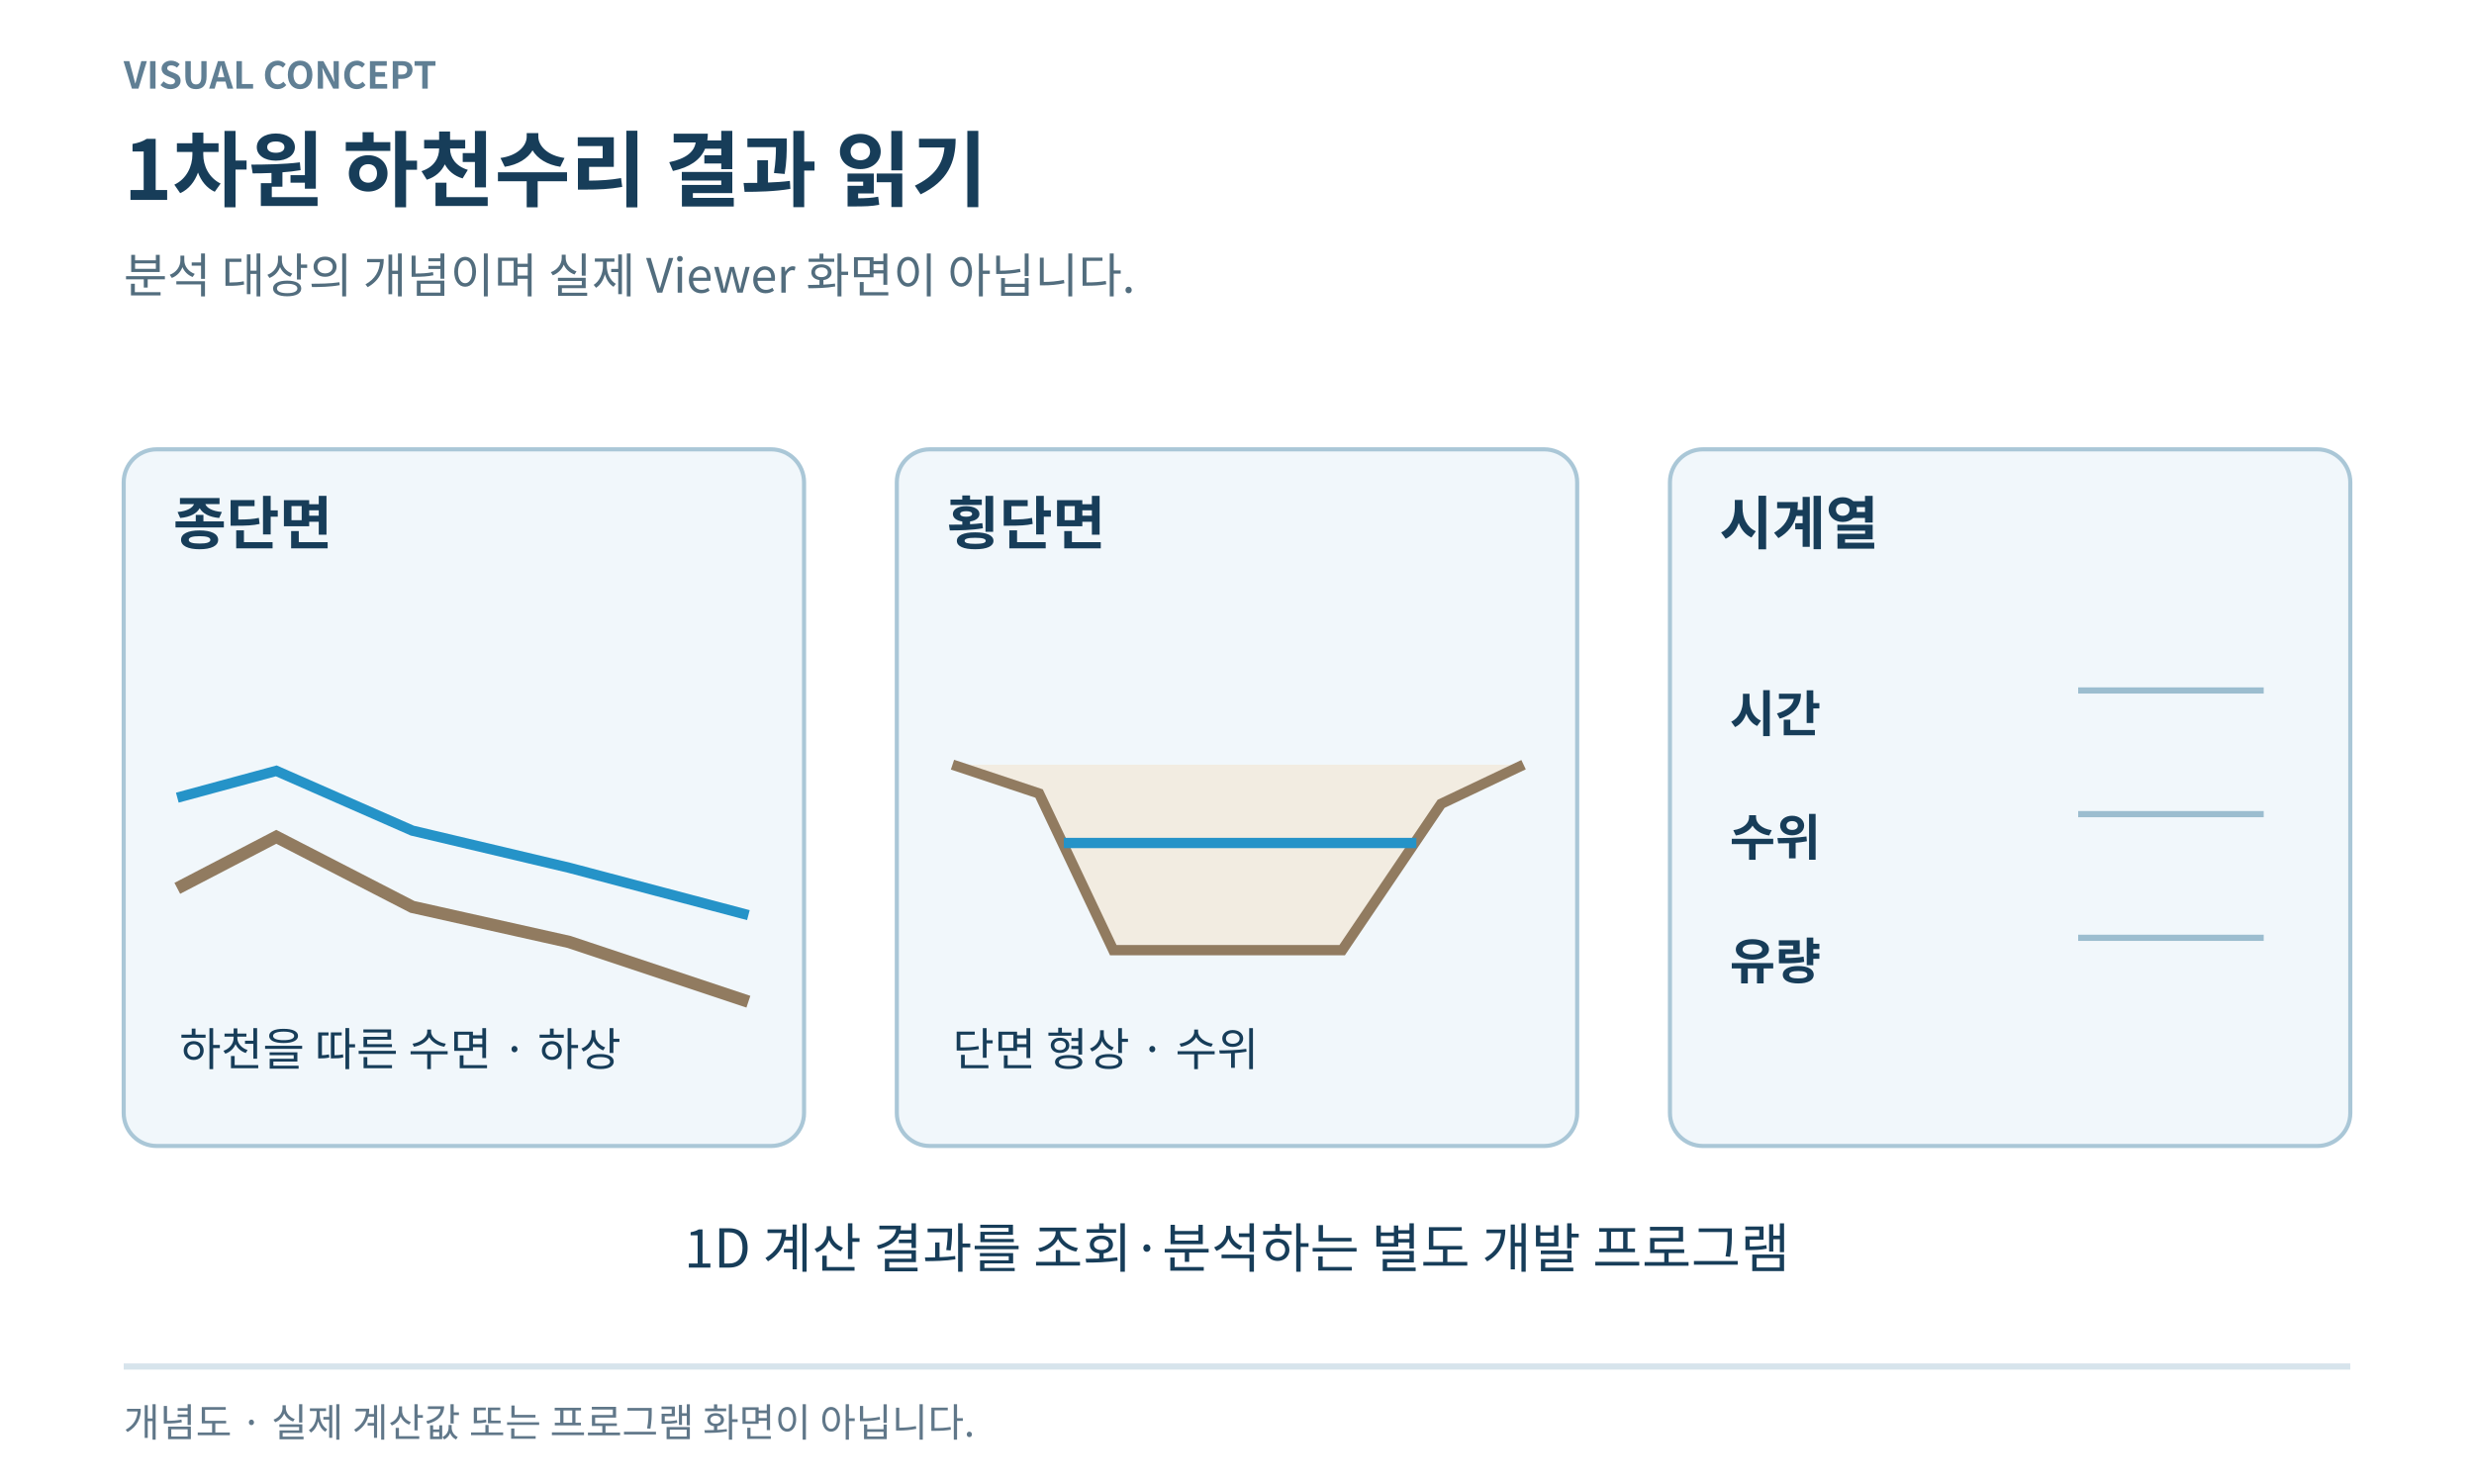
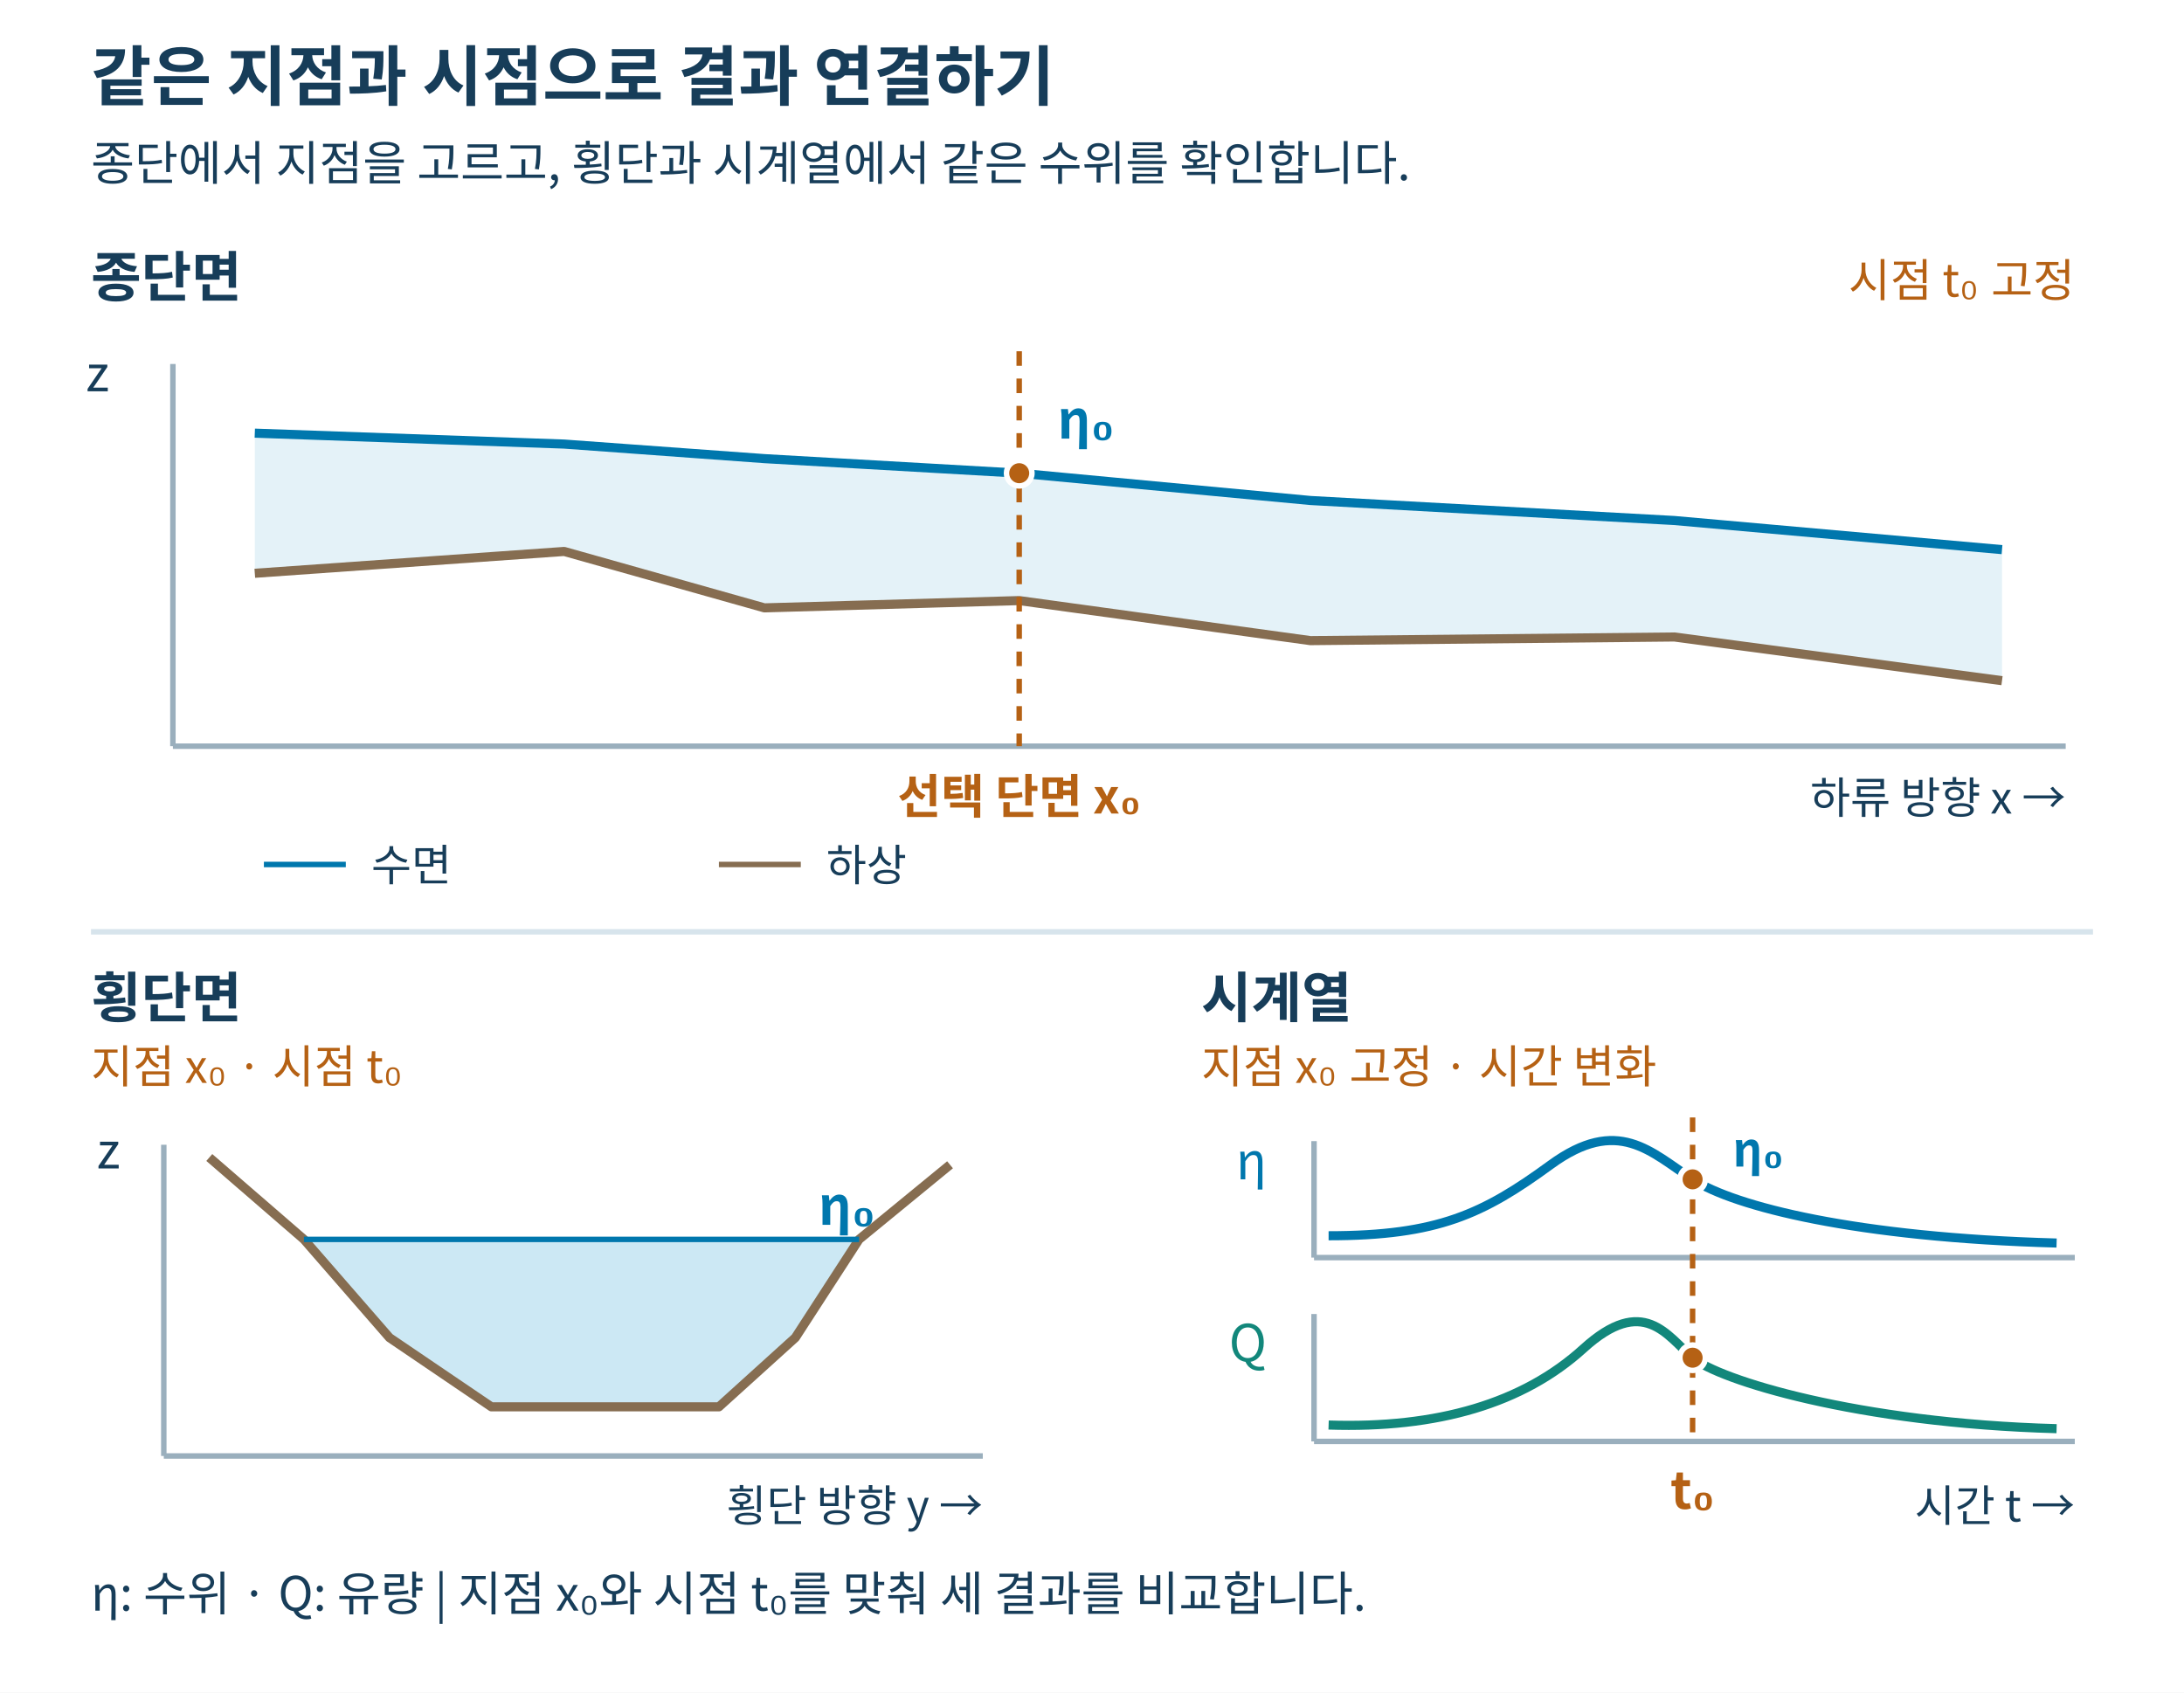
- <svg xmlns="http://www.w3.org/2000/svg" width="1200" height="720" viewBox="0 0 1200 720" role="img" aria-labelledby="title desc">
-   <defs>
-     <marker id="arrow" viewBox="0 0 10 10" refX="9" refY="5" markerWidth="8" markerHeight="8" orient="auto-start-reverse">
-       <path d="M0 0 10 5 0 10Z" fill="#247eaa" />
-     </marker>
-     <pattern id="missing" width="12" height="12" patternUnits="userSpaceOnUse">
-       <path d="M-3 3 3-3 M0 12 12 0 M9 15 15 9" stroke="#b2bdc5" stroke-width="2" />
-     </pattern>
-   </defs>
-   <rect width="1200" height="720" fill="#fff" />
+ <svg xmlns="http://www.w3.org/2000/svg" width="1200" height="930" viewBox="0 0 1200 930" role="img" aria-labelledby="title desc">
+   <rect width="1200" height="930" fill="#fff" />
  <g font-family="Noto Sans CJK KR,Noto Sans KR,Malgun Gothic,Arial,sans-serif">
-     <text x="60" y="43" font-size="18" font-weight="600" text-anchor="start" fill="#607f94">VISUAL CONCEPT</text>
-     <text x="60" y="97" font-size="40" font-weight="700" text-anchor="start" fill="#173d59">1차원 하천수리 결과 읽기</text>
-     <text x="60" y="142" font-size="23" font-weight="400" text-anchor="start" fill="#526d7e">분석 대상의 개념이며 실제 Viewer 화면이 아닙니다.</text>
-     <rect x="60" y="218" width="330" height="338" rx="16" fill="#f1f7fb" stroke="#aac7d7" stroke-width="2" />
-     <text x="84" y="264" font-size="28" font-weight="700" text-anchor="start" fill="#173d59">종단면</text>
-     <rect x="435" y="218" width="330" height="338" rx="16" fill="#f1f7fb" stroke="#aac7d7" stroke-width="2" />
-     <text x="459" y="264" font-size="28" font-weight="700" text-anchor="start" fill="#173d59">횡단면</text>
-     <rect x="810" y="218" width="330" height="338" rx="16" fill="#f1f7fb" stroke="#aac7d7" stroke-width="2" />
-     <text x="834" y="264" font-size="28" font-weight="700" text-anchor="start" fill="#173d59">시계열</text>
-     <path d="M86 431L134 406 200 440 276 457 363 486" fill="none" stroke="#917b60" stroke-width="6" />
-     <path d="M86 387L134 374 200 403 276 421 363 444" fill="none" stroke="#2593c8" stroke-width="5" />
-     <text x="87" y="517" font-size="22" font-weight="400" text-anchor="start" fill="#173d59">하천을 따른 수면 · 하상</text>
-     <path d="M462 371L504 385 540 461 651 461 699 390 739 371" fill="#f2ece1" stroke="#917b60" stroke-width="5" />
-     <path d="M516 409H687" fill="none" stroke="#2593c8" stroke-width="5" />
-     <text x="462" y="517" font-size="22" font-weight="400" text-anchor="start" fill="#173d59">단면 형상 · 수위</text>
-     <text x="839" y="355" font-size="24" font-weight="700" text-anchor="start" fill="#173d59">시간</text>
-     <text x="839" y="415" font-size="24" font-weight="700" text-anchor="start" fill="#173d59">수위</text>
-     <text x="839" y="475" font-size="24" font-weight="700" text-anchor="start" fill="#173d59">유량</text>
-     <line x1="1008" y1="335" x2="1098" y2="335" stroke="#9cbdcf" stroke-width="3" />
-     <line x1="1008" y1="395" x2="1098" y2="395" stroke="#9cbdcf" stroke-width="3" />
-     <line x1="1008" y1="455" x2="1098" y2="455" stroke="#9cbdcf" stroke-width="3" />
-     <text x="600" y="615" font-size="26" font-weight="500" text-anchor="middle" fill="#173d59">1D 계산 결과를 조회·분석하는 별도 개발 프로그램</text>
-     <line x1="60" y1="663" x2="1140" y2="663" stroke="#d7e4ec" stroke-width="3" />
-     <text x="60" y="697" font-size="19" font-weight="400" text-anchor="start" fill="#607789">개념도 · 실제 계산값 또는 프로그램 화면이 아닙니다.</text>
+     <text x="50" y="55" font-size="36" font-weight="700" text-anchor="start" fill="#173d59">같은 지점과 시점으로 결과 연결하기</text>
+     <text x="50" y="99" font-size="26" font-weight="400" text-anchor="start" fill="#173d59">종단에서 지점을 고르고, 횡단과 시계열에서 같은 수위를 확인합니다.</text>
+     <text x="50" y="163" font-size="30" font-weight="700" text-anchor="start" fill="#173d59">종단면</text>
+     <text x="1140" y="163" font-size="25" font-weight="500" text-anchor="end" fill="#b56114">시점 t₀ 고정</text>
+     <line x1="95" y1="200" x2="95" y2="410" stroke="#9aafbd" stroke-width="3" />
+     <line x1="95" y1="410" x2="1135" y2="410" stroke="#9aafbd" stroke-width="3" />
+     <text x="60" y="215" font-size="27" font-weight="500" text-anchor="end" fill="#173d59">z</text>
+     <path d="M140 238L310 244L420 252L560 260L720 275L920 286L1100 302L1100 374L920 350L720 352L560 330L420 334L310 303L140 315Z" fill="#e4f2f8" />
+     <path d="M140 315L310 303L420 334L560 330L720 352L920 350L1100 374" fill="none" stroke="#866d51" stroke-width="5" stroke-linejoin="round" />
+     <path d="M140 238L310 244L420 252L560 260L720 275L920 286L1100 302" fill="none" stroke="#0077ad" stroke-width="5" stroke-linejoin="round" />
+     <line x1="560" y1="193" x2="560" y2="410" stroke="#b56114" stroke-width="3" stroke-dasharray="8 7" />
+     <circle cx="560" cy="260" r="7" fill="#b56114" stroke="#fff" stroke-width="3" />
+     <text x="581" y="241" font-size="29" font-weight="600" text-anchor="start" fill="#0077ad">η₀</text>
+     <text x="560" y="447" font-size="26" font-weight="600" text-anchor="middle" fill="#b56114">선택 단면 x₀</text>
+     <text x="1135" y="447" font-size="24" font-weight="400" text-anchor="end" fill="#173d59">하류 방향 x →</text>
+     <line x1="145" y1="475" x2="190" y2="475" stroke="#0077ad" stroke-width="3" />
+     <text x="204" y="484" font-size="24" font-weight="400" text-anchor="start" fill="#173d59">수면</text>
+     <line x1="395" y1="475" x2="440" y2="475" stroke="#866d51" stroke-width="3" />
+     <text x="454" y="484" font-size="24" font-weight="400" text-anchor="start" fill="#173d59">하상</text>
+     <line x1="50" y1="512" x2="1150" y2="512" stroke="#d7e4ec" stroke-width="3" />
+     <text x="50" y="559" font-size="30" font-weight="700" text-anchor="start" fill="#173d59">횡단면</text>
+     <text x="50" y="595" font-size="25" font-weight="500" text-anchor="start" fill="#b56114">지점 x₀ · 시점 t₀</text>
+     <line x1="90" y1="629" x2="90" y2="800" stroke="#9aafbd" stroke-width="3" />
+     <line x1="90" y1="800" x2="540" y2="800" stroke="#9aafbd" stroke-width="3" />
+     <text x="66" y="642" font-size="27" font-weight="500" text-anchor="end" fill="#173d59">z</text>
+     <path d="M167 681L472 681L437 735L395 773L270 773L214 735Z" fill="#cce8f4" />
+     <path d="M115 636L167 681L214 735L270 773L395 773L437 735L472 681L522 640" fill="none" stroke="#866d51" stroke-width="5" stroke-linejoin="round" />
+     <line x1="167" y1="681" x2="472" y2="681" stroke="#0077ad" stroke-width="3" />
+     <text x="481" y="673" font-size="29" font-weight="600" text-anchor="end" fill="#0077ad">η₀</text>
+     <text x="540" y="836" font-size="24" font-weight="400" text-anchor="end" fill="#173d59">횡단 방향 y →</text>
+     <text x="660" y="559" font-size="30" font-weight="700" text-anchor="start" fill="#173d59">시계열</text>
+     <text x="660" y="595" font-size="25" font-weight="500" text-anchor="start" fill="#b56114">지점 x₀ 고정 · 시간 변화</text>
+     <line x1="722" y1="627" x2="722" y2="691" stroke="#9aafbd" stroke-width="3" />
+     <line x1="722" y1="691" x2="1140" y2="691" stroke="#9aafbd" stroke-width="3" />
+     <text x="696" y="648" font-size="28" font-weight="500" text-anchor="end" fill="#0077ad">η</text>
+     <path d="M730 679C790 679 815 667 852 640S907 633 930 648S1020 680 1130 683" fill="none" stroke="#0077ad" stroke-width="5" stroke-linejoin="round" />
+     <line x1="722" y1="722" x2="722" y2="792" stroke="#9aafbd" stroke-width="3" />
+     <line x1="722" y1="792" x2="1140" y2="792" stroke="#9aafbd" stroke-width="3" />
+     <text x="696" y="748" font-size="28" font-weight="500" text-anchor="end" fill="#12877b">Q</text>
+     <path d="M730 783C790 785 837 771 870 741S916 734 930 746S1020 782 1130 785" fill="none" stroke="#12877b" stroke-width="5" stroke-linejoin="round" />
+     <line x1="930" y1="614" x2="930" y2="792" stroke="#b56114" stroke-width="3" stroke-dasharray="8 7" />
+     <circle cx="930" cy="648" r="7" fill="#b56114" stroke="#fff" stroke-width="3" />
+     <circle cx="930" cy="746" r="7" fill="#b56114" stroke="#fff" stroke-width="3" />
+     <text x="952" y="641" font-size="26" font-weight="600" text-anchor="start" fill="#0077ad">η₀</text>
+     <text x="930" y="829" font-size="28" font-weight="600" text-anchor="middle" fill="#b56114">t₀</text>
+     <text x="1140" y="836" font-size="24" font-weight="400" text-anchor="end" fill="#173d59">시간 t →</text>
+     <text x="50" y="885" font-size="26" font-weight="500" text-anchor="start" fill="#173d59">η: 수위 · Q: 유량   |   지점 x₀와 시점 t₀를 맞춰 세 결과를 비교합니다.</text>
  </g>
</svg>
